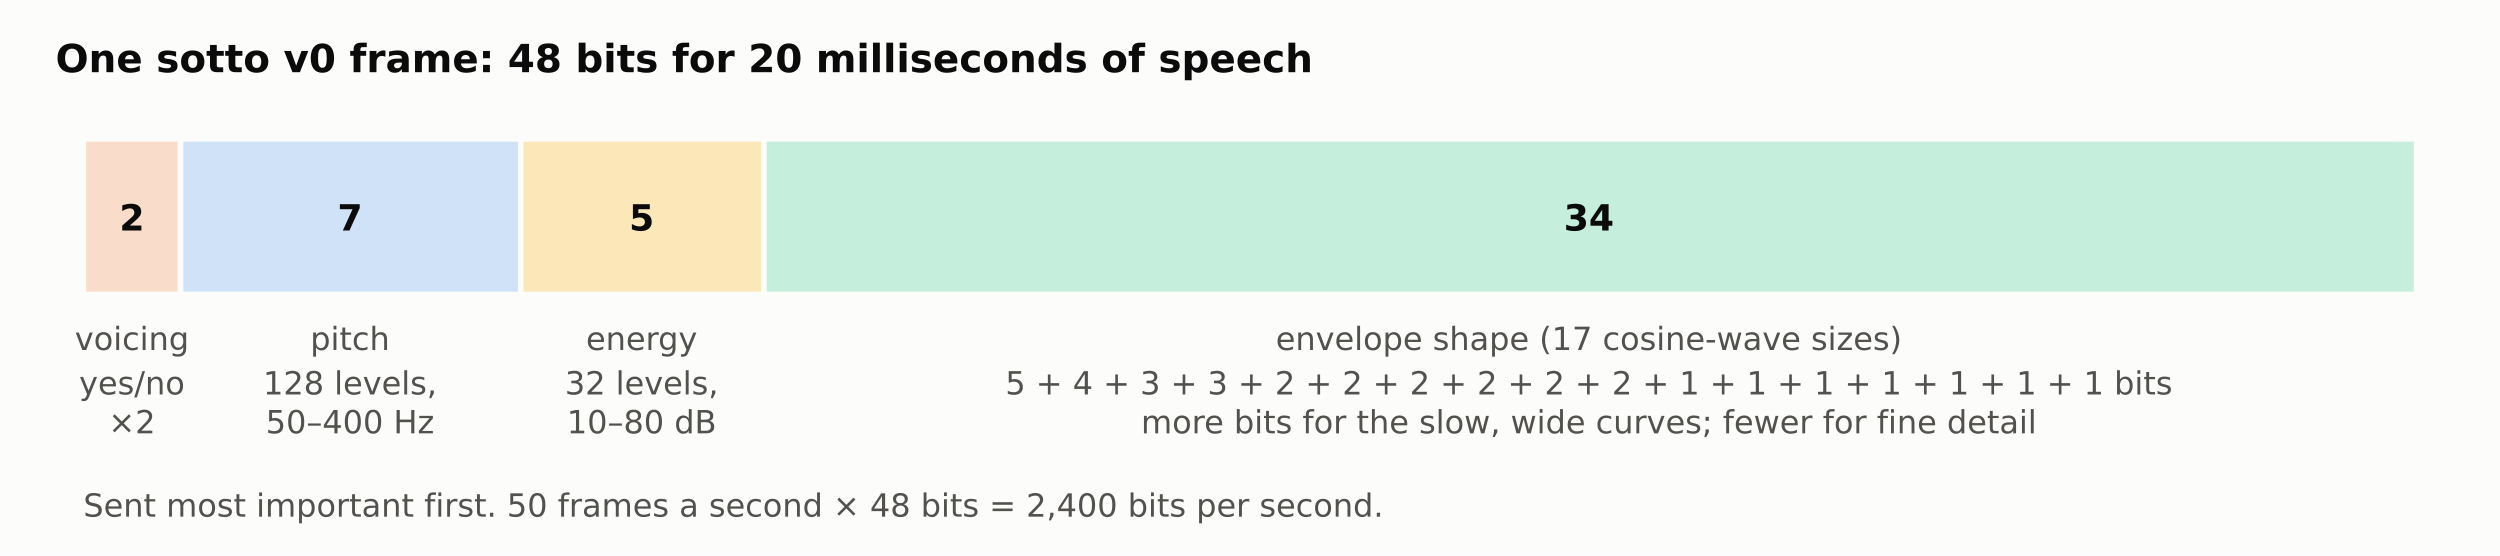
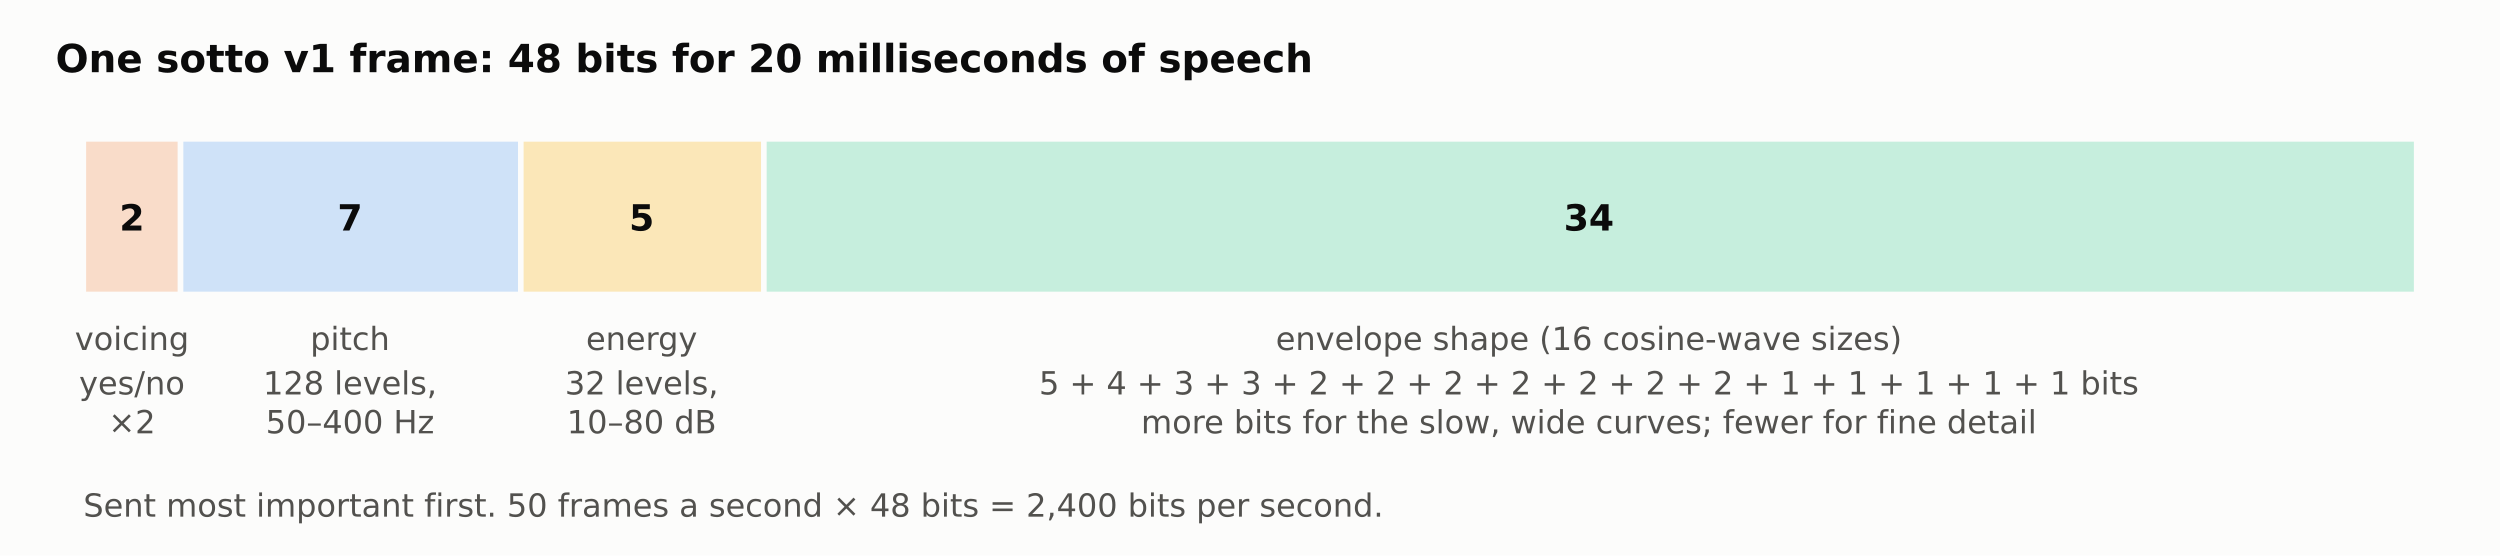
<svg xmlns="http://www.w3.org/2000/svg" viewBox="0 0 900 200" width="900" height="200" font-family="DejaVu Sans, system-ui, sans-serif">
  <style>
    .t { font-size: 13px; font-weight: bold; fill: #0b0b0b; text-anchor: middle; }
    .s { font-size: 11.5px; fill: #52514e; text-anchor: middle; }
    .n { font-size: 10px; fill: #0b0b0b; text-anchor: middle; }
  </style>
  <rect width="900" height="200" fill="#fcfcfb" />
-   <text x="20" y="26" style="font-size:14px;font-weight:bold;fill:#0b0b0b">One sotto v0 frame: 48 bits for 20 milliseconds of speech</text>
+   <text x="20" y="26" style="font-size:14px;font-weight:bold;fill:#0b0b0b">One sotto v1 frame: 48 bits for 20 milliseconds of speech</text>
  <rect x="30" y="50" width="35" height="56" fill="#f9dcc9" stroke="#fcfcfb" stroke-width="2" />
  <rect x="65" y="50" width="122.5" height="56" fill="#cfe2f8" stroke="#fcfcfb" stroke-width="2" />
  <rect x="187.5" y="50" width="87.5" height="56" fill="#fbe7b8" stroke="#fcfcfb" stroke-width="2" />
  <rect x="275" y="50" width="595" height="56" fill="#c6eedd" stroke="#fcfcfb" stroke-width="2" />
  <text x="47.5" y="83" class="t">2</text>
  <text x="126" y="83" class="t">7</text>
  <text x="231" y="83" class="t">5</text>
  <text x="572" y="83" class="t">34</text>
  <text x="47.5" y="126" class="s">voicing</text>
  <text x="126" y="126" class="s">pitch</text>
  <text x="231" y="126" class="s">energy</text>
-   <text x="572" y="126" class="s">envelope shape (17 cosine-wave sizes)</text>
+   <text x="572" y="126" class="s">envelope shape (16 cosine-wave sizes)</text>
  <text x="47.5" y="142" class="s">yes/no</text>
  <text x="47.5" y="156" class="s">×2</text>
  <text x="126" y="142" class="s">128 levels,</text>
  <text x="126" y="156" class="s">50–400 Hz</text>
  <text x="231" y="142" class="s">32 levels,</text>
  <text x="231" y="156" class="s">10–80 dB</text>
-   <text x="572" y="142" class="s">5 + 4 + 3 + 3 + 2 + 2 + 2 + 2 + 2 + 2 + 1 + 1 + 1 + 1 + 1 + 1 + 1 bits</text>
+   <text x="572" y="142" class="s">5 + 4 + 3 + 3 + 2 + 2 + 2 + 2 + 2 + 2 + 2 + 1 + 1 + 1 + 1 + 1 bits</text>
  <text x="572" y="156" class="s">more bits for the slow, wide curves; fewer for fine detail</text>
  <text x="30" y="186" style="font-size:11.5px;fill:#52514e">Sent most important first. 50 frames a second × 48 bits = 2,400 bits per second.</text>
</svg>
